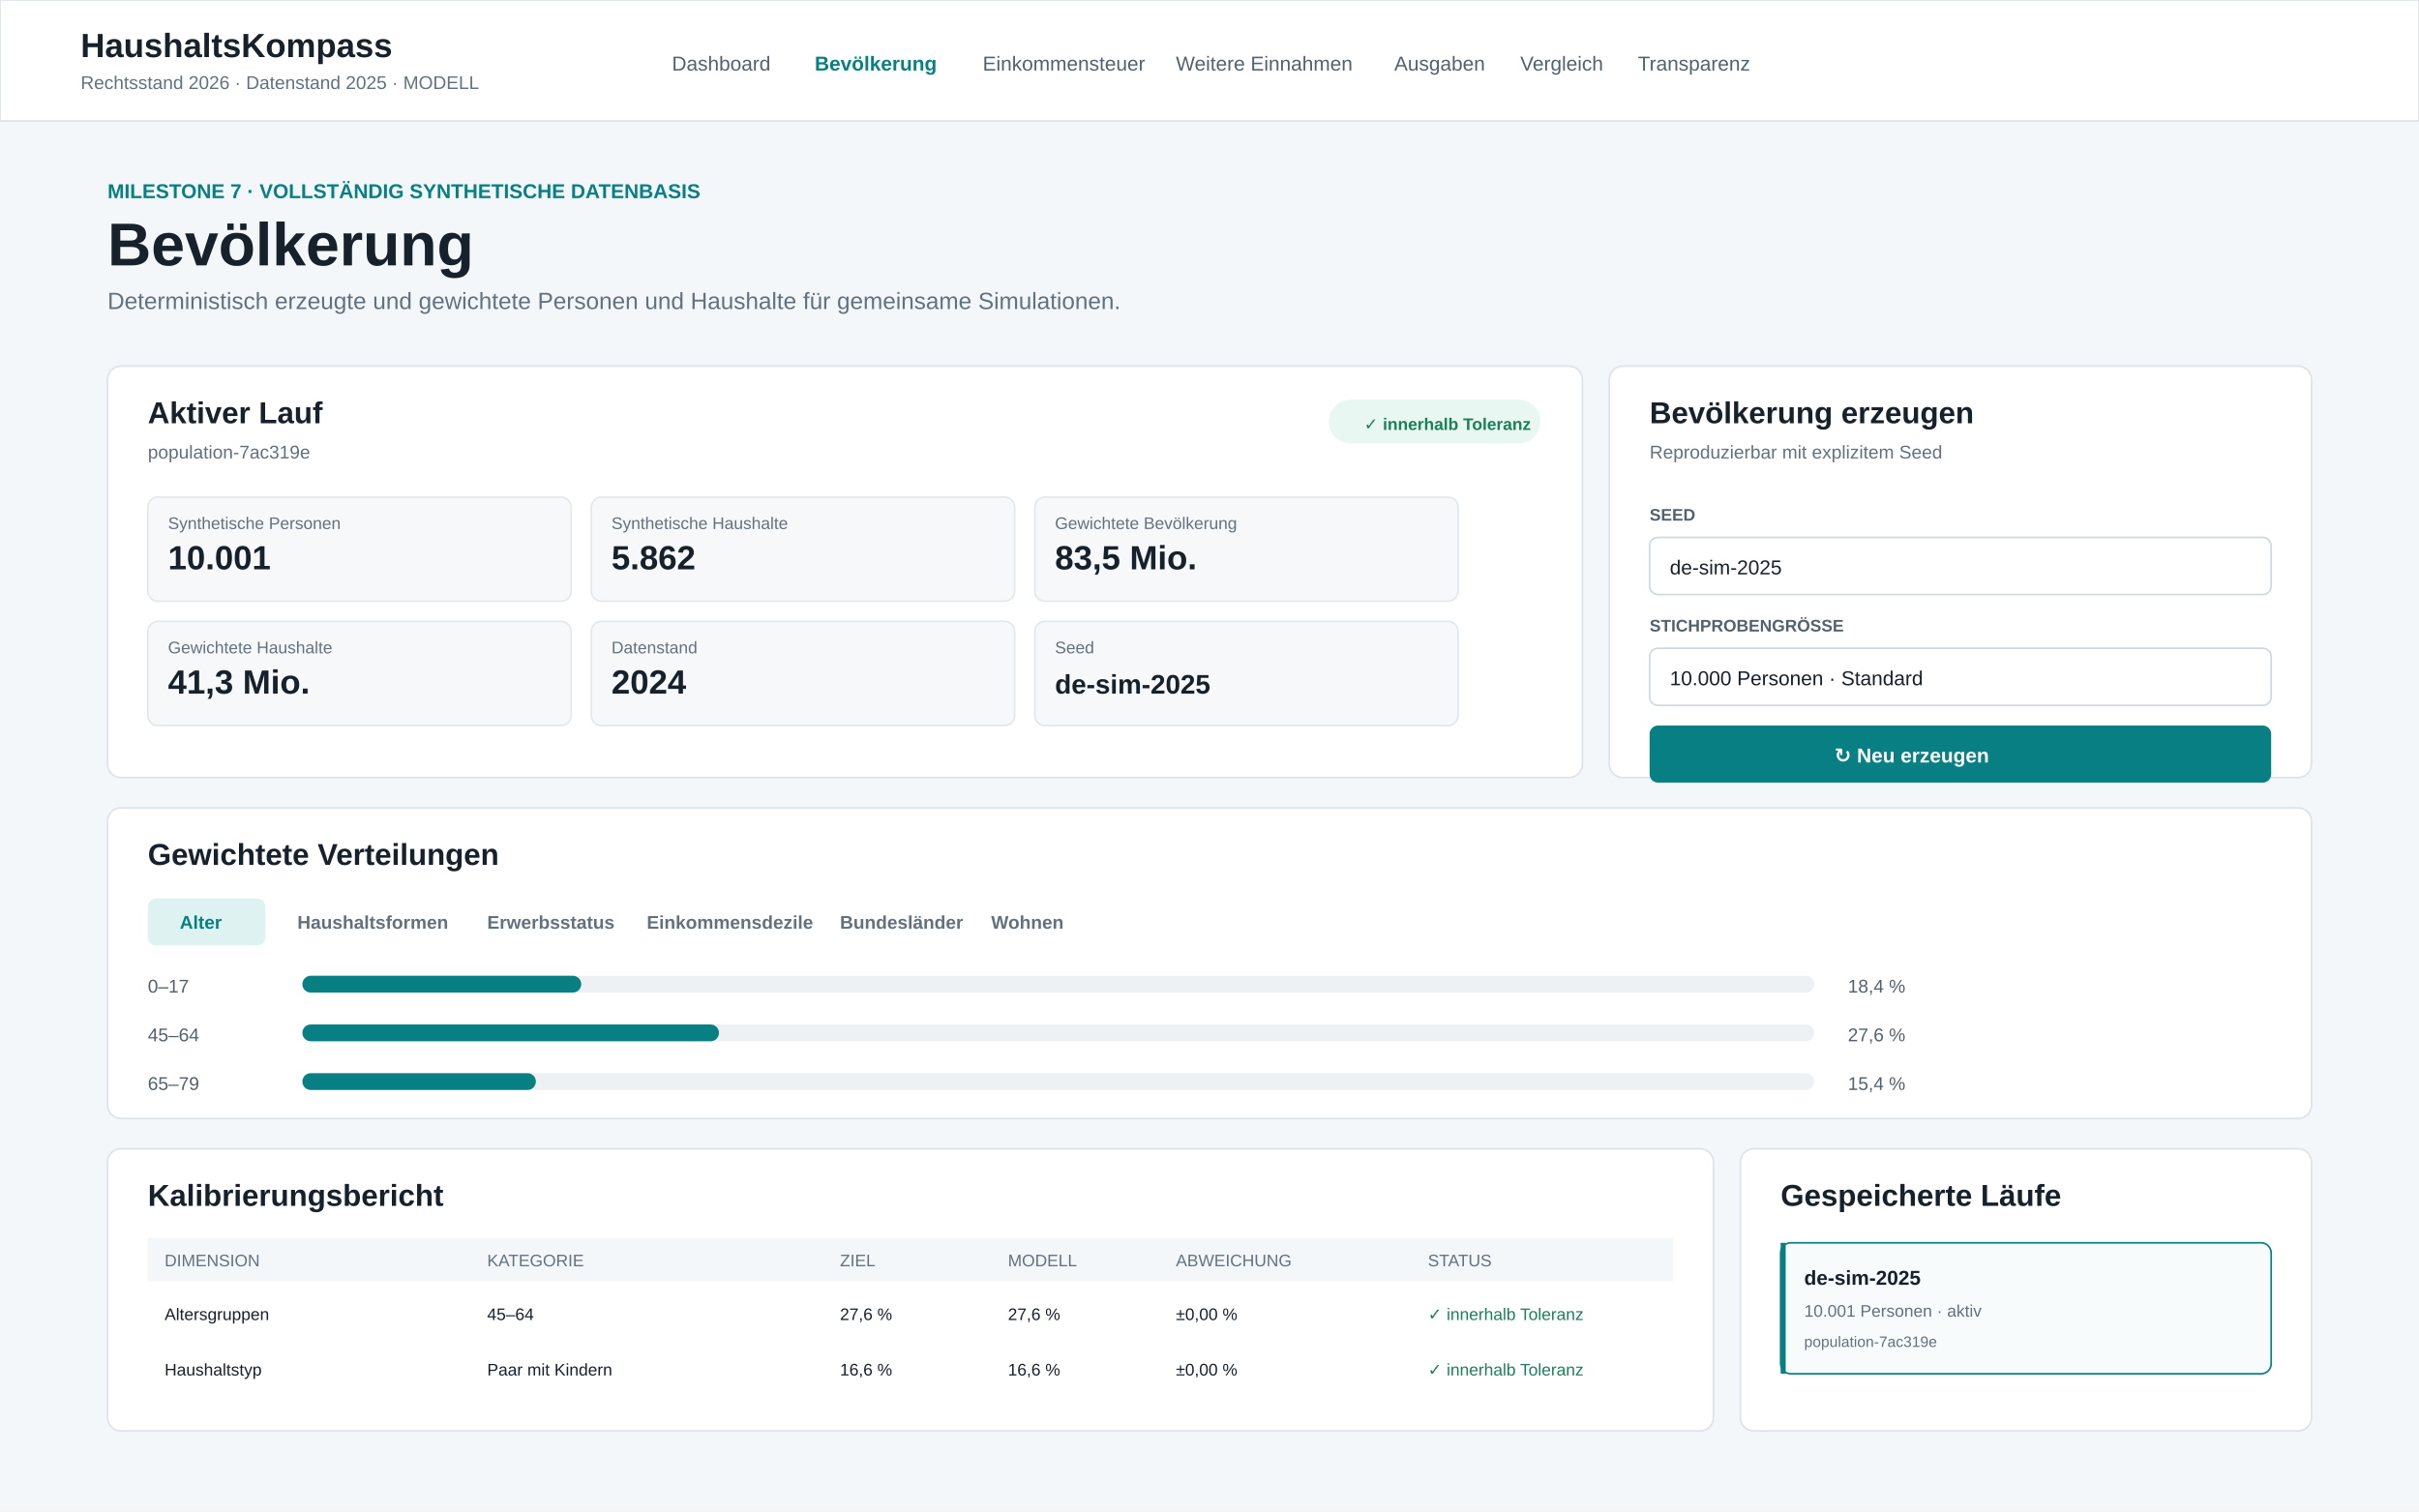
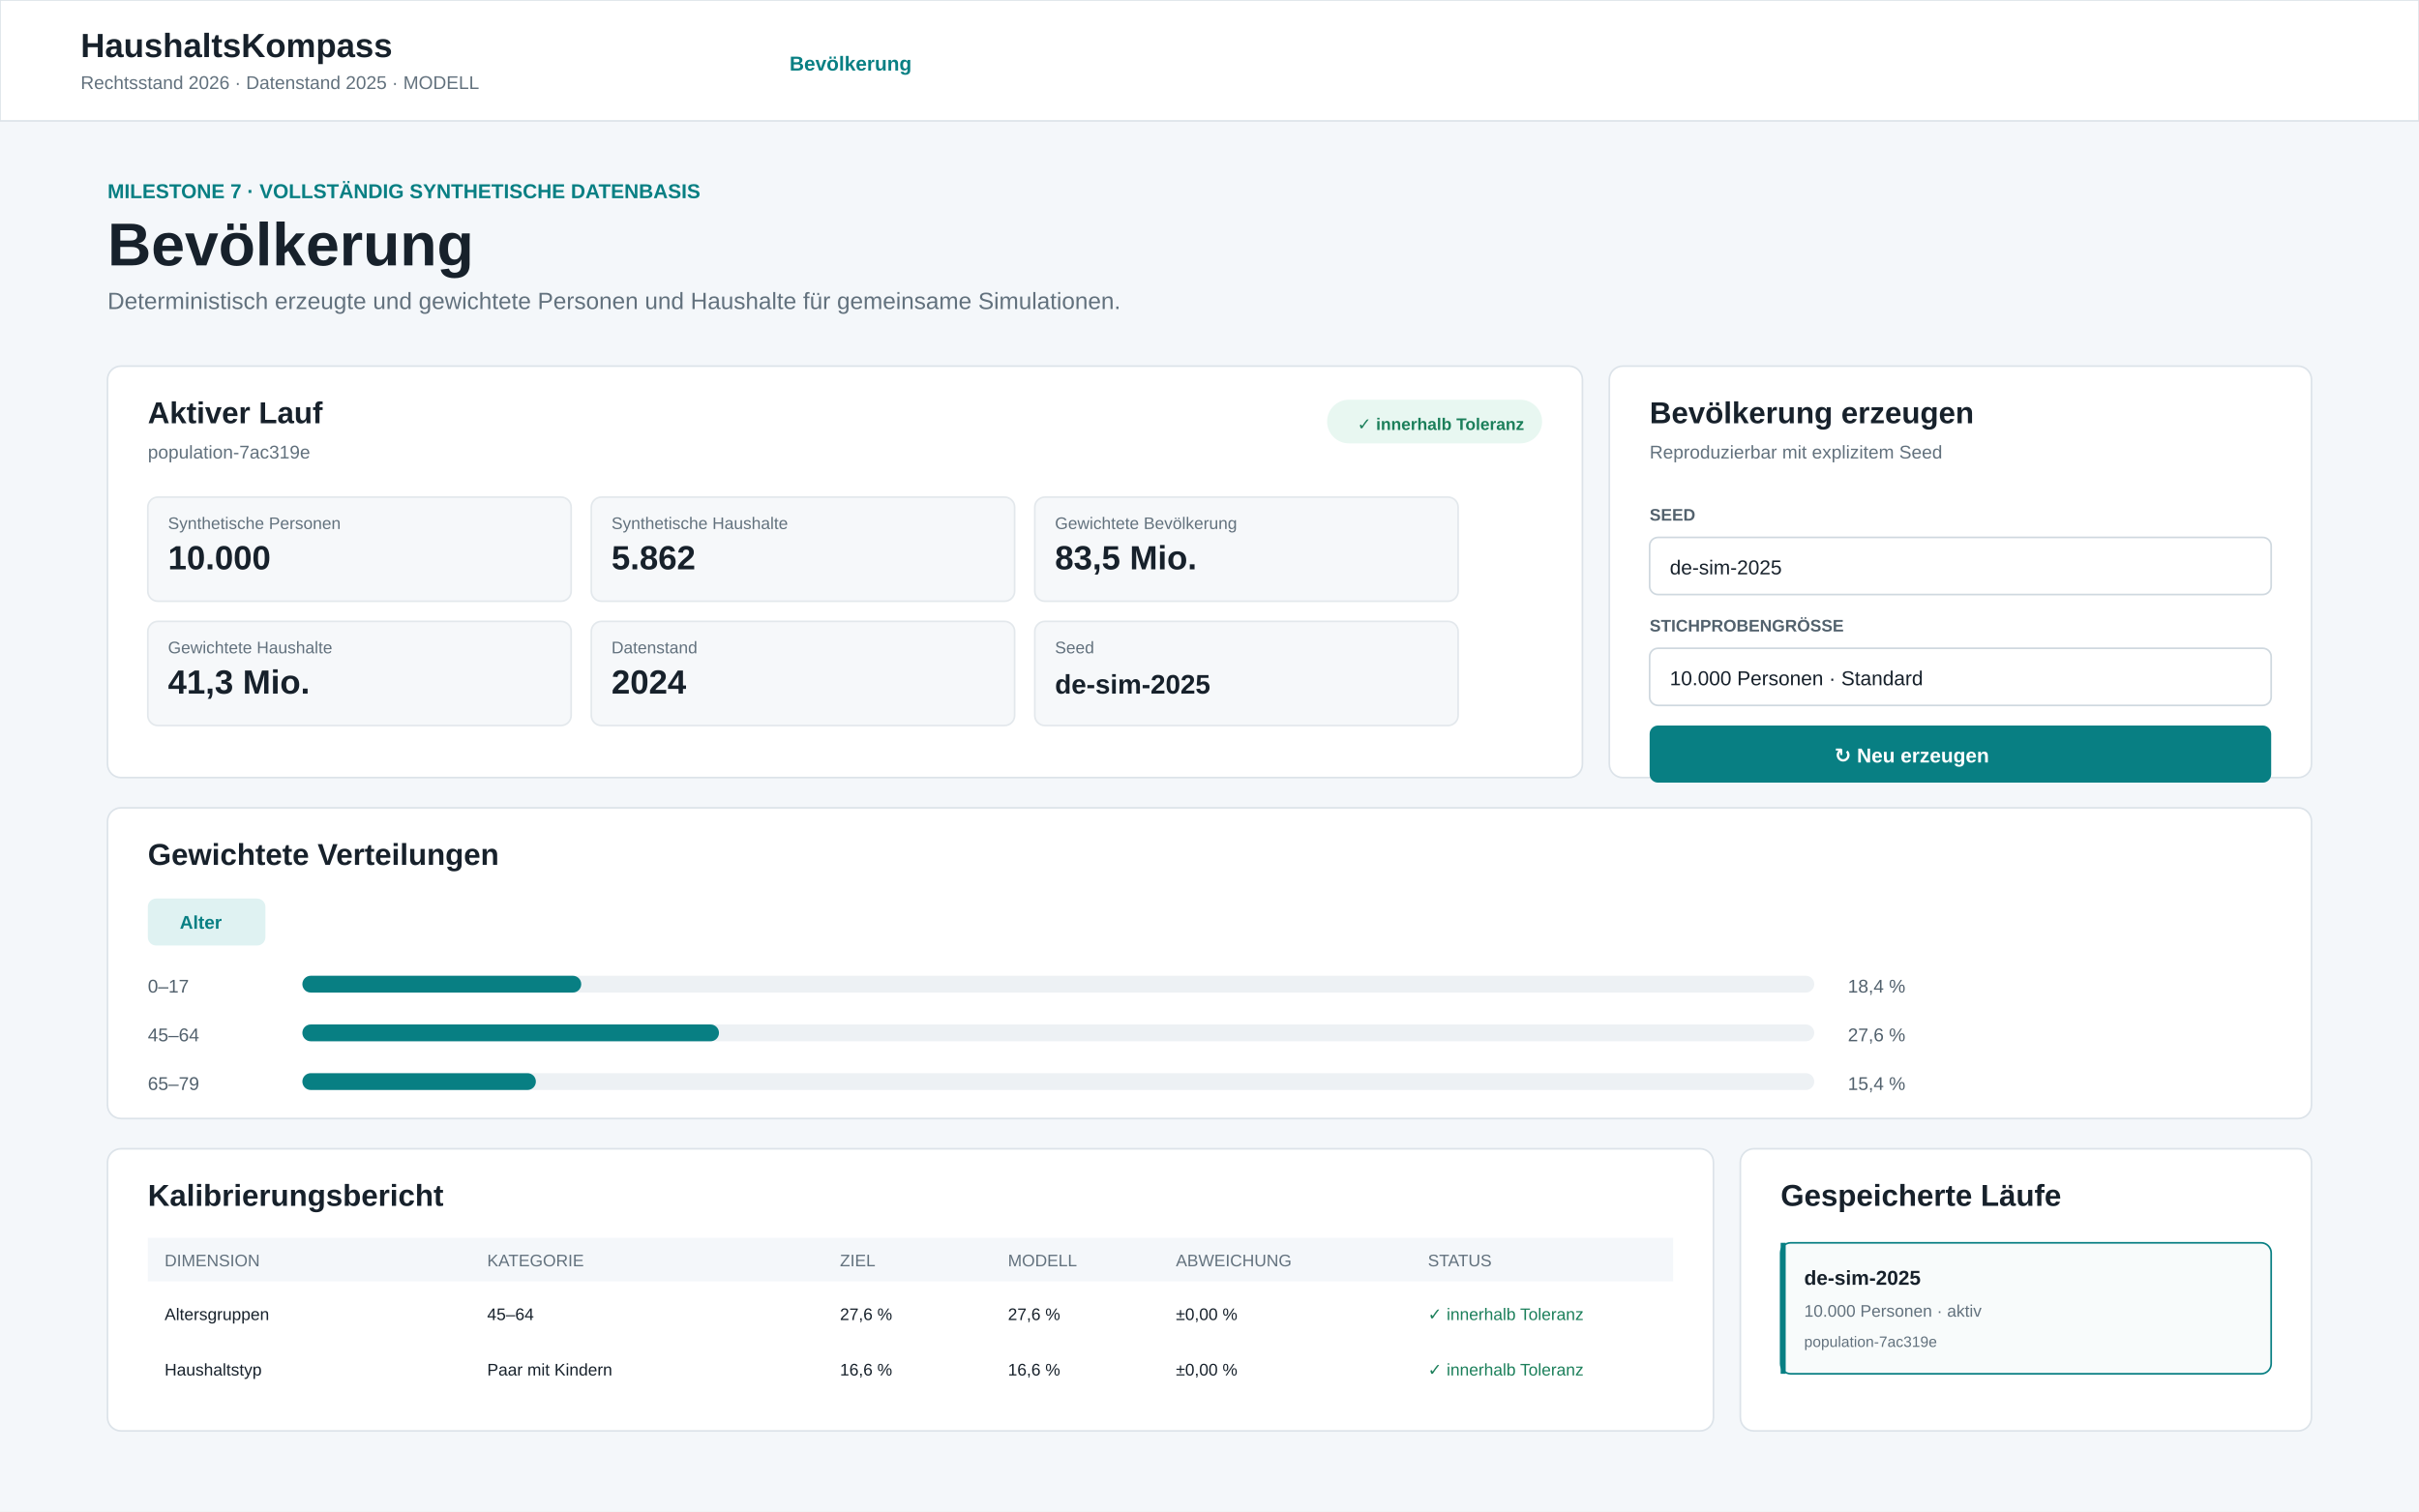
<svg xmlns="http://www.w3.org/2000/svg" width="1440" height="900" viewBox="0 0 1440 900" role="img" aria-labelledby="title desc">
  <rect width="1440" height="900" fill="#f4f7fa" />
-   <rect width="1440" height="72" fill="#ffffff" stroke="#dce3e9" />
-   <text x="48" y="34" font-family="Arial, sans-serif" font-size="20" font-weight="700" fill="#17212b">HaushaltsKompass</text>
-   <text x="48" y="53" font-family="Arial, sans-serif" font-size="11" fill="#62717d">Rechtsstand 2026 · Datenstand 2025 · MODELL</text>
-   <g font-family="Arial, sans-serif" font-size="12" fill="#52616d">
-     <text x="400" y="42">Dashboard</text>
-     <text x="485" y="42" fill="#087f83" font-weight="700">Bevölkerung</text>
-     <text x="585" y="42">Einkommensteuer</text>
-     <text x="700" y="42">Weitere Einnahmen</text>
-     <text x="830" y="42">Ausgaben</text>
-     <text x="905" y="42">Vergleich</text>
-     <text x="975" y="42">Transparenz</text>
-   </g>
+   <rect width="1440" height="72" fill="#fff" stroke="#dce3e9" />
  <g font-family="Arial, sans-serif">
+     <text x="48" y="34" font-size="20" font-weight="700" fill="#17212b">HaushaltsKompass</text>
+     <text x="48" y="53" font-size="11" fill="#62717d">Rechtsstand 2026 · Datenstand 2025 · MODELL</text>
+     <text x="470" y="42" font-size="12" font-weight="700" fill="#087f83">Bevölkerung</text>
    <text x="64" y="118" font-size="12" font-weight="700" fill="#087f83">MILESTONE 7 · VOLLSTÄNDIG SYNTHETISCHE DATENBASIS</text>
    <text x="64" y="158" font-size="36" font-weight="700" fill="#17212b">Bevölkerung</text>
    <text x="64" y="184" font-size="14" fill="#62717d">Deterministisch erzeugte und gewichtete Personen und Haushalte für gemeinsame Simulationen.</text>
  </g>
-   <rect x="64" y="218" width="878" height="245" rx="8" fill="#ffffff" stroke="#dce3e9" />
-   <rect x="958" y="218" width="418" height="245" rx="8" fill="#ffffff" stroke="#dce3e9" />
-   <g font-family="Arial, sans-serif" fill="#17212b">
-     <text x="88" y="252" font-size="18" font-weight="700">Aktiver Lauf</text>
+   <rect x="64" y="218" width="878" height="245" rx="8" fill="#fff" stroke="#dce3e9" />
+   <rect x="958" y="218" width="418" height="245" rx="8" fill="#fff" stroke="#dce3e9" />
+   <g font-family="Arial, sans-serif">
+     <text x="88" y="252" font-size="18" font-weight="700" fill="#17212b">Aktiver Lauf</text>
    <text x="88" y="273" font-size="11" fill="#62717d">population-7ac319e</text>
-     <text x="982" y="252" font-size="18" font-weight="700">Bevölkerung erzeugen</text>
-     <text x="982" y="273" font-size="11" fill="#62717d">Reproduzierbar mit explizitem Seed</text>
+     <rect x="790" y="238" width="128" height="26" rx="13" fill="#e8f7f1" />
+     <text x="808" y="256" font-size="10" font-weight="700" fill="#1b7f5a">✓ innerhalb Toleranz</text>
  </g>
-   <rect x="791" y="238" width="126" height="26" rx="13" fill="#e8f7f1" />
-   <text x="812" y="256" font-family="Arial, sans-serif" font-size="10" font-weight="700" fill="#1b7f5a">✓ innerhalb Toleranz</text>
  <g font-family="Arial, sans-serif">
    <g transform="translate(88 296)">
      <rect width="252" height="62" rx="6" fill="#f6f8fa" stroke="#e3e8ec" />
      <text x="12" y="19" font-size="10" fill="#62717d">Synthetische Personen</text>
-       <text x="12" y="43" font-size="20" font-weight="700" fill="#17212b">10.001</text>
+       <text x="12" y="43" font-size="20" font-weight="700" fill="#17212b">10.000</text>
    </g>
    <g transform="translate(352 296)">
      <rect width="252" height="62" rx="6" fill="#f6f8fa" stroke="#e3e8ec" />
      <text x="12" y="19" font-size="10" fill="#62717d">Synthetische Haushalte</text>
      <text x="12" y="43" font-size="20" font-weight="700" fill="#17212b">5.862</text>
    </g>
    <g transform="translate(616 296)">
      <rect width="252" height="62" rx="6" fill="#f6f8fa" stroke="#e3e8ec" />
      <text x="12" y="19" font-size="10" fill="#62717d">Gewichtete Bevölkerung</text>
      <text x="12" y="43" font-size="20" font-weight="700" fill="#17212b">83,5 Mio.</text>
    </g>
    <g transform="translate(88 370)">
      <rect width="252" height="62" rx="6" fill="#f6f8fa" stroke="#e3e8ec" />
      <text x="12" y="19" font-size="10" fill="#62717d">Gewichtete Haushalte</text>
      <text x="12" y="43" font-size="20" font-weight="700" fill="#17212b">41,3 Mio.</text>
    </g>
    <g transform="translate(352 370)">
      <rect width="252" height="62" rx="6" fill="#f6f8fa" stroke="#e3e8ec" />
      <text x="12" y="19" font-size="10" fill="#62717d">Datenstand</text>
      <text x="12" y="43" font-size="20" font-weight="700" fill="#17212b">2024</text>
    </g>
    <g transform="translate(616 370)">
      <rect width="252" height="62" rx="6" fill="#f6f8fa" stroke="#e3e8ec" />
      <text x="12" y="19" font-size="10" fill="#62717d">Seed</text>
      <text x="12" y="43" font-size="16" font-weight="700" fill="#17212b">de-sim-2025</text>
    </g>
  </g>
  <g font-family="Arial, sans-serif">
+     <text x="982" y="252" font-size="18" font-weight="700" fill="#17212b">Bevölkerung erzeugen</text>
+     <text x="982" y="273" font-size="11" fill="#62717d">Reproduzierbar mit explizitem Seed</text>
    <text x="982" y="310" font-size="10" font-weight="700" fill="#52616d">SEED</text>
    <rect x="982" y="320" width="370" height="34" rx="5" fill="#fff" stroke="#cfd8df" />
    <text x="994" y="342" font-size="12" fill="#17212b">de-sim-2025</text>
    <text x="982" y="376" font-size="10" font-weight="700" fill="#52616d">STICHPROBENGRÖSSE</text>
    <rect x="982" y="386" width="370" height="34" rx="5" fill="#fff" stroke="#cfd8df" />
    <text x="994" y="408" font-size="12" fill="#17212b">10.000 Personen · Standard</text>
    <rect x="982" y="432" width="370" height="34" rx="5" fill="#087f83" />
    <text x="1092" y="454" font-size="12" font-weight="700" fill="#fff">↻ Neu erzeugen</text>
  </g>
-   <rect x="64" y="481" width="1312" height="185" rx="8" fill="#ffffff" stroke="#dce3e9" />
-   <text x="88" y="515" font-family="Arial, sans-serif" font-size="18" font-weight="700" fill="#17212b">Gewichtete Verteilungen</text>
-   <g font-family="Arial, sans-serif" font-size="11" font-weight="700">
+   <rect x="64" y="481" width="1312" height="185" rx="8" fill="#fff" stroke="#dce3e9" />
+   <g font-family="Arial, sans-serif">
+     <text x="88" y="515" font-size="18" font-weight="700" fill="#17212b">Gewichtete Verteilungen</text>
    <rect x="88" y="535" width="70" height="28" rx="5" fill="#dff2f2" />
-     <text x="107" y="553" fill="#087f83">Alter</text>
-     <text x="177" y="553" fill="#62717d">Haushaltsformen</text>
-     <text x="290" y="553" fill="#62717d">Erwerbsstatus</text>
-     <text x="385" y="553" fill="#62717d">Einkommensdezile</text>
-     <text x="500" y="553" fill="#62717d">Bundesländer</text>
-     <text x="590" y="553" fill="#62717d">Wohnen</text>
-   </g>
-   <g font-family="Arial, sans-serif" font-size="11" fill="#52616d">
-     <text x="88" y="591">0–17</text>
+     <text x="107" y="553" font-size="11" font-weight="700" fill="#087f83">Alter</text>
+     <text x="88" y="591" font-size="11" fill="#52616d">0–17</text>
    <rect x="180" y="581" width="900" height="10" rx="5" fill="#edf1f4" />
    <rect x="180" y="581" width="166" height="10" rx="5" fill="#087f83" />
-     <text x="1100" y="591">18,4 %</text>
-     <text x="88" y="620">45–64</text>
+     <text x="1100" y="591" font-size="11" fill="#52616d">18,4 %</text>
+     <text x="88" y="620" font-size="11" fill="#52616d">45–64</text>
    <rect x="180" y="610" width="900" height="10" rx="5" fill="#edf1f4" />
    <rect x="180" y="610" width="248" height="10" rx="5" fill="#087f83" />
-     <text x="1100" y="620">27,6 %</text>
-     <text x="88" y="649">65–79</text>
+     <text x="1100" y="620" font-size="11" fill="#52616d">27,6 %</text>
+     <text x="88" y="649" font-size="11" fill="#52616d">65–79</text>
    <rect x="180" y="639" width="900" height="10" rx="5" fill="#edf1f4" />
    <rect x="180" y="639" width="139" height="10" rx="5" fill="#087f83" />
-     <text x="1100" y="649">15,4 %</text>
+     <text x="1100" y="649" font-size="11" fill="#52616d">15,4 %</text>
  </g>
-   <rect x="64" y="684" width="956" height="168" rx="8" fill="#ffffff" stroke="#dce3e9" />
-   <rect x="1036" y="684" width="340" height="168" rx="8" fill="#ffffff" stroke="#dce3e9" />
-   <text x="88" y="718" font-family="Arial, sans-serif" font-size="18" font-weight="700" fill="#17212b">Kalibrierungsbericht</text>
-   <g font-family="Arial, sans-serif" font-size="10">
+   <rect x="64" y="684" width="956" height="168" rx="8" fill="#fff" stroke="#dce3e9" />
+   <rect x="1036" y="684" width="340" height="168" rx="8" fill="#fff" stroke="#dce3e9" />
+   <g font-family="Arial, sans-serif">
+     <text x="88" y="718" font-size="18" font-weight="700" fill="#17212b">Kalibrierungsbericht</text>
    <rect x="88" y="737" width="908" height="26" fill="#f4f7fa" />
-     <text x="98" y="754" fill="#62717d">DIMENSION</text>
-     <text x="290" y="754" fill="#62717d">KATEGORIE</text>
-     <text x="500" y="754" fill="#62717d">ZIEL</text>
-     <text x="600" y="754" fill="#62717d">MODELL</text>
-     <text x="700" y="754" fill="#62717d">ABWEICHUNG</text>
-     <text x="850" y="754" fill="#62717d">STATUS</text>
-     <text x="98" y="786" fill="#17212b">Altersgruppen</text>
-     <text x="290" y="786" fill="#17212b">45–64</text>
-     <text x="500" y="786" fill="#17212b">27,6 %</text>
-     <text x="600" y="786" fill="#17212b">27,6 %</text>
-     <text x="700" y="786" fill="#17212b">±0,00 %</text>
-     <text x="850" y="786" fill="#1b7f5a">✓ innerhalb Toleranz</text>
-     <text x="98" y="819" fill="#17212b">Haushaltstyp</text>
-     <text x="290" y="819" fill="#17212b">Paar mit Kindern</text>
-     <text x="500" y="819" fill="#17212b">16,6 %</text>
-     <text x="600" y="819" fill="#17212b">16,6 %</text>
-     <text x="700" y="819" fill="#17212b">±0,00 %</text>
-     <text x="850" y="819" fill="#1b7f5a">✓ innerhalb Toleranz</text>
+     <text x="98" y="754" font-size="10" fill="#62717d">DIMENSION</text>
+     <text x="290" y="754" font-size="10" fill="#62717d">KATEGORIE</text>
+     <text x="500" y="754" font-size="10" fill="#62717d">ZIEL</text>
+     <text x="600" y="754" font-size="10" fill="#62717d">MODELL</text>
+     <text x="700" y="754" font-size="10" fill="#62717d">ABWEICHUNG</text>
+     <text x="850" y="754" font-size="10" fill="#62717d">STATUS</text>
+     <text x="98" y="786" font-size="10" fill="#17212b">Altersgruppen</text>
+     <text x="290" y="786" font-size="10" fill="#17212b">45–64</text>
+     <text x="500" y="786" font-size="10" fill="#17212b">27,6 %</text>
+     <text x="600" y="786" font-size="10" fill="#17212b">27,6 %</text>
+     <text x="700" y="786" font-size="10" fill="#17212b">±0,00 %</text>
+     <text x="850" y="786" font-size="10" fill="#1b7f5a">✓ innerhalb Toleranz</text>
+     <text x="98" y="819" font-size="10" fill="#17212b">Haushaltstyp</text>
+     <text x="290" y="819" font-size="10" fill="#17212b">Paar mit Kindern</text>
+     <text x="500" y="819" font-size="10" fill="#17212b">16,6 %</text>
+     <text x="600" y="819" font-size="10" fill="#17212b">16,6 %</text>
+     <text x="700" y="819" font-size="10" fill="#17212b">±0,00 %</text>
+     <text x="850" y="819" font-size="10" fill="#1b7f5a">✓ innerhalb Toleranz</text>
+     <text x="1060" y="718" font-size="18" font-weight="700" fill="#17212b">Gespeicherte Läufe</text>
+     <rect x="1060" y="740" width="292" height="78" rx="6" fill="#f8fbfb" stroke="#087f83" />
+     <rect x="1060" y="740" width="3" height="78" fill="#087f83" />
+     <text x="1074" y="765" font-size="12" font-weight="700" fill="#17212b">de-sim-2025</text>
+     <text x="1074" y="784" font-size="10" fill="#62717d">10.000 Personen · aktiv</text>
+     <text x="1074" y="802" font-size="9" fill="#62717d">population-7ac319e</text>
  </g>
-   <text x="1060" y="718" font-family="Arial, sans-serif" font-size="18" font-weight="700" fill="#17212b">Gespeicherte Läufe</text>
-   <rect x="1060" y="740" width="292" height="78" rx="6" fill="#f8fbfb" stroke="#087f83" />
-   <rect x="1060" y="740" width="3" height="78" fill="#087f83" />
-   <text x="1074" y="765" font-family="Arial, sans-serif" font-size="12" font-weight="700" fill="#17212b">de-sim-2025</text>
-   <text x="1074" y="784" font-family="Arial, sans-serif" font-size="10" fill="#62717d">10.001 Personen · aktiv</text>
-   <text x="1074" y="802" font-family="Arial, sans-serif" font-size="9" fill="#62717d">population-7ac319e</text>
</svg>
